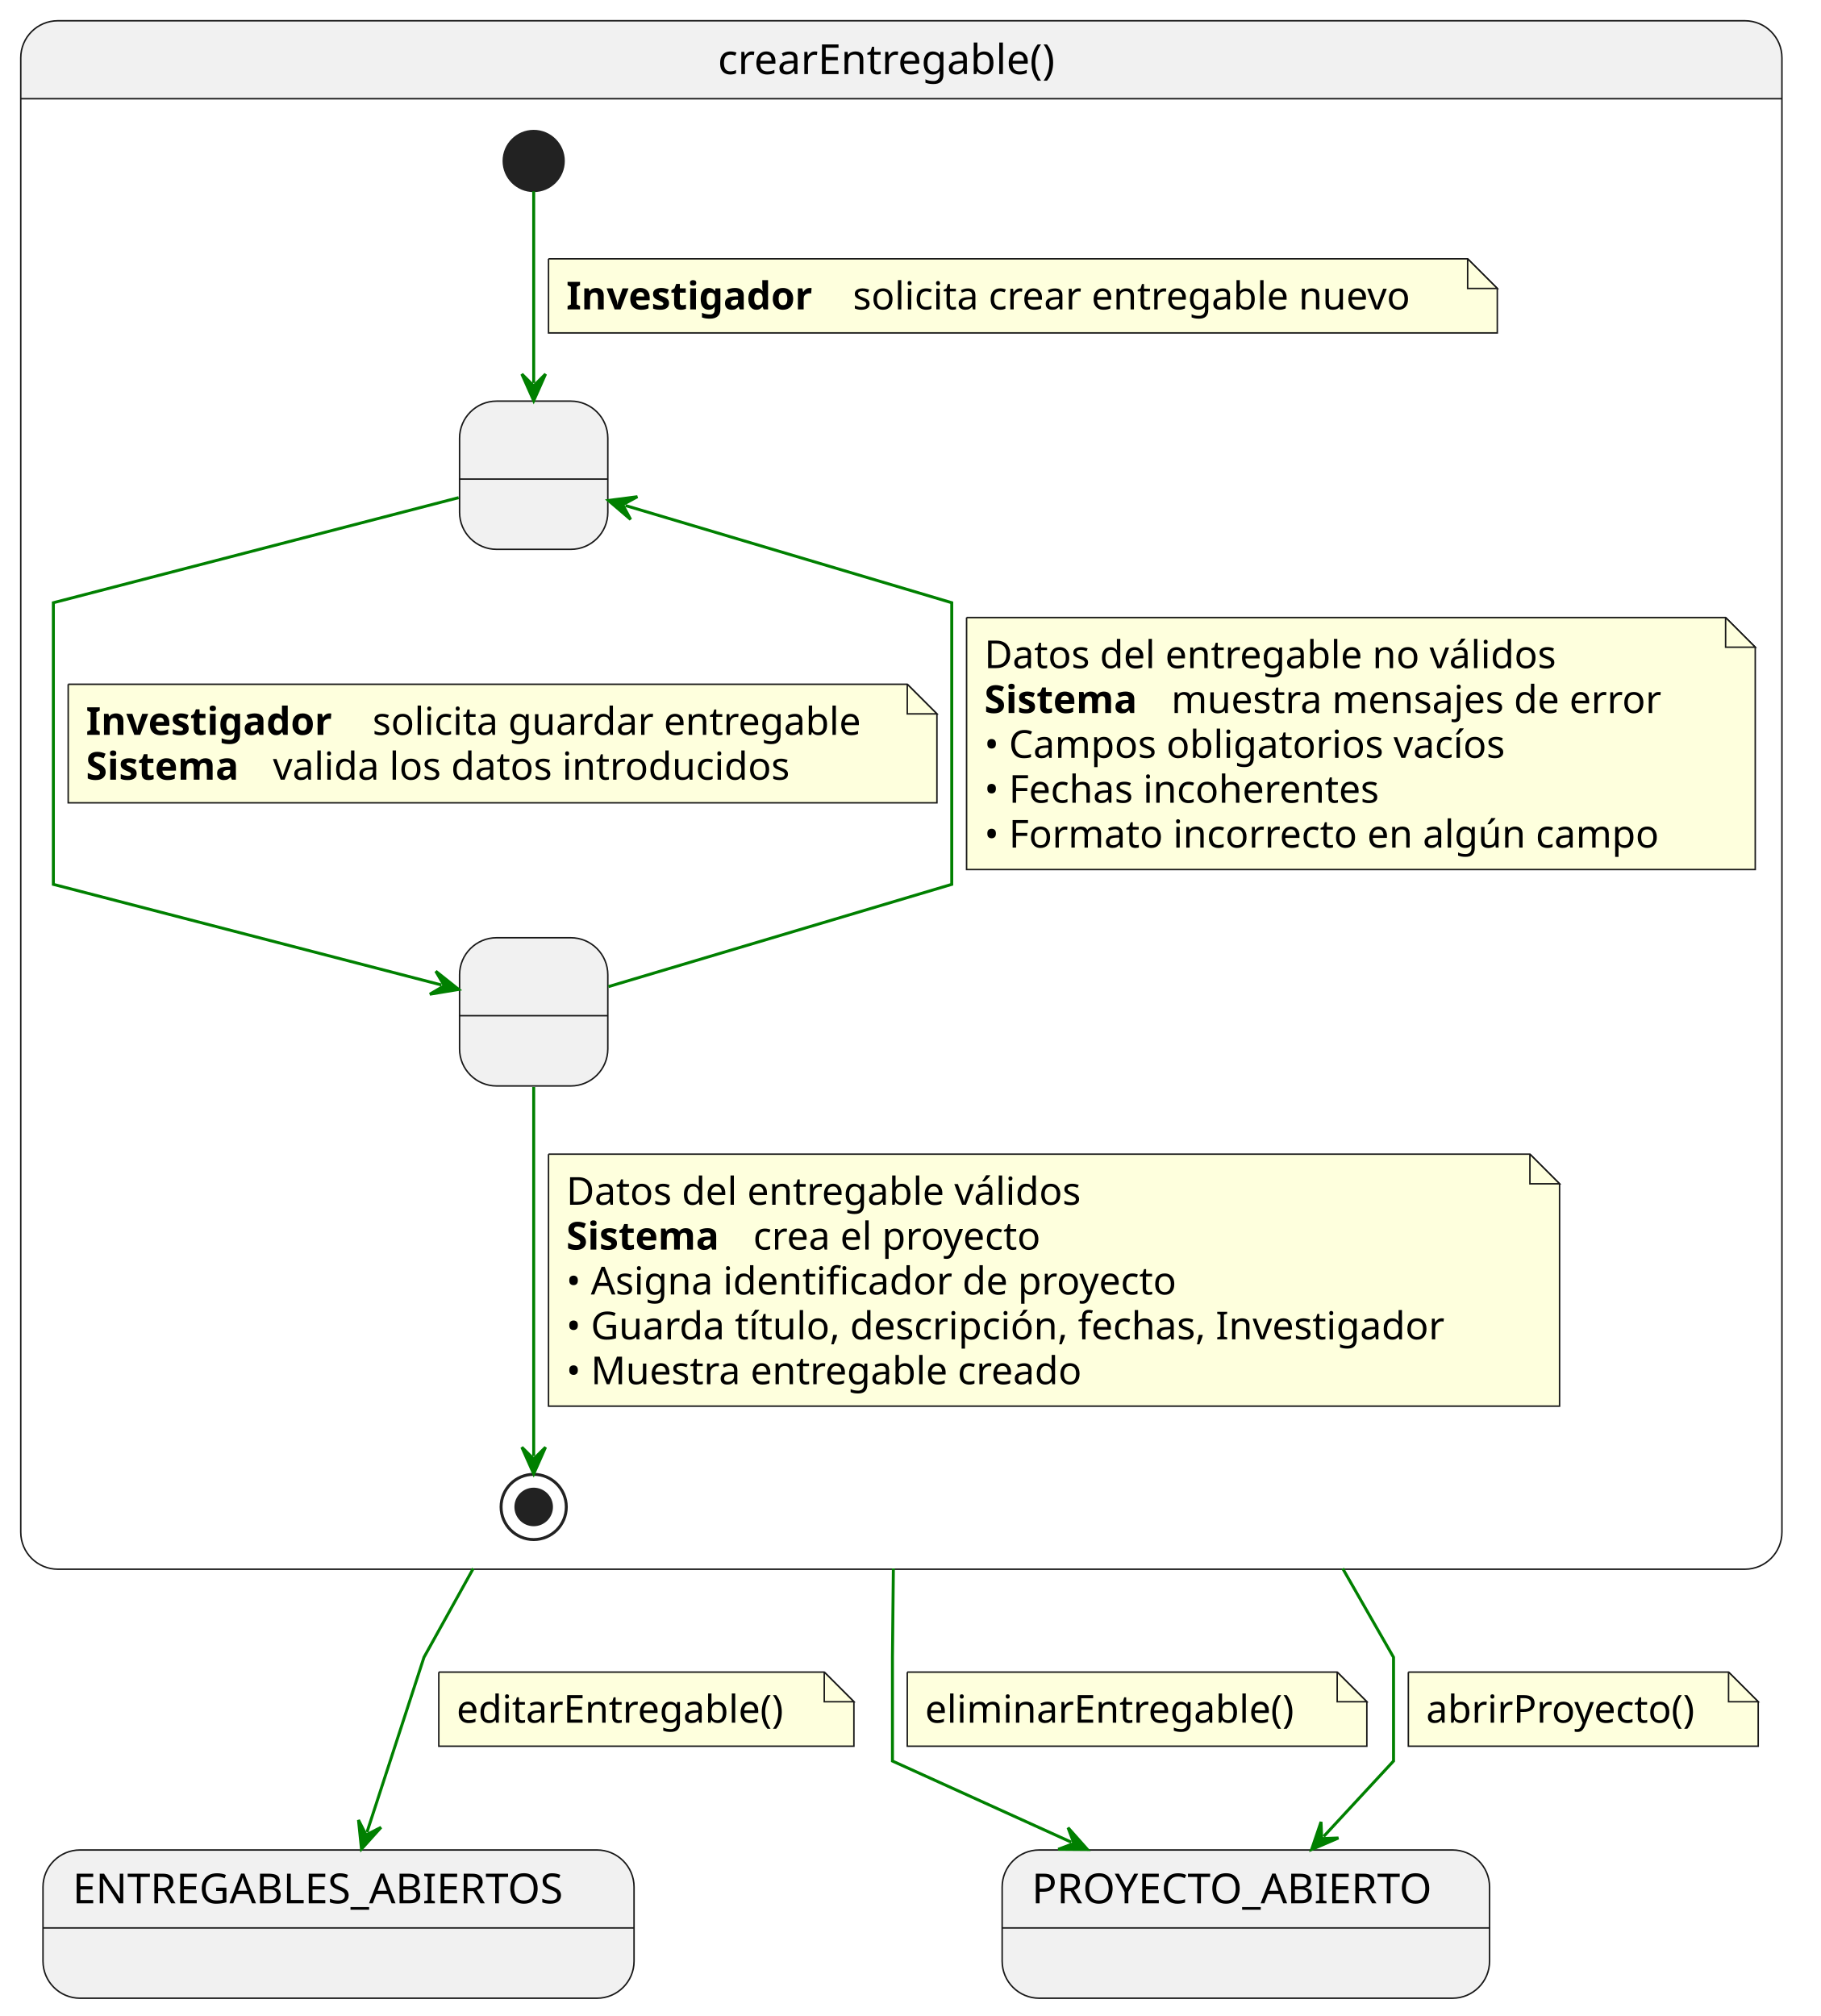
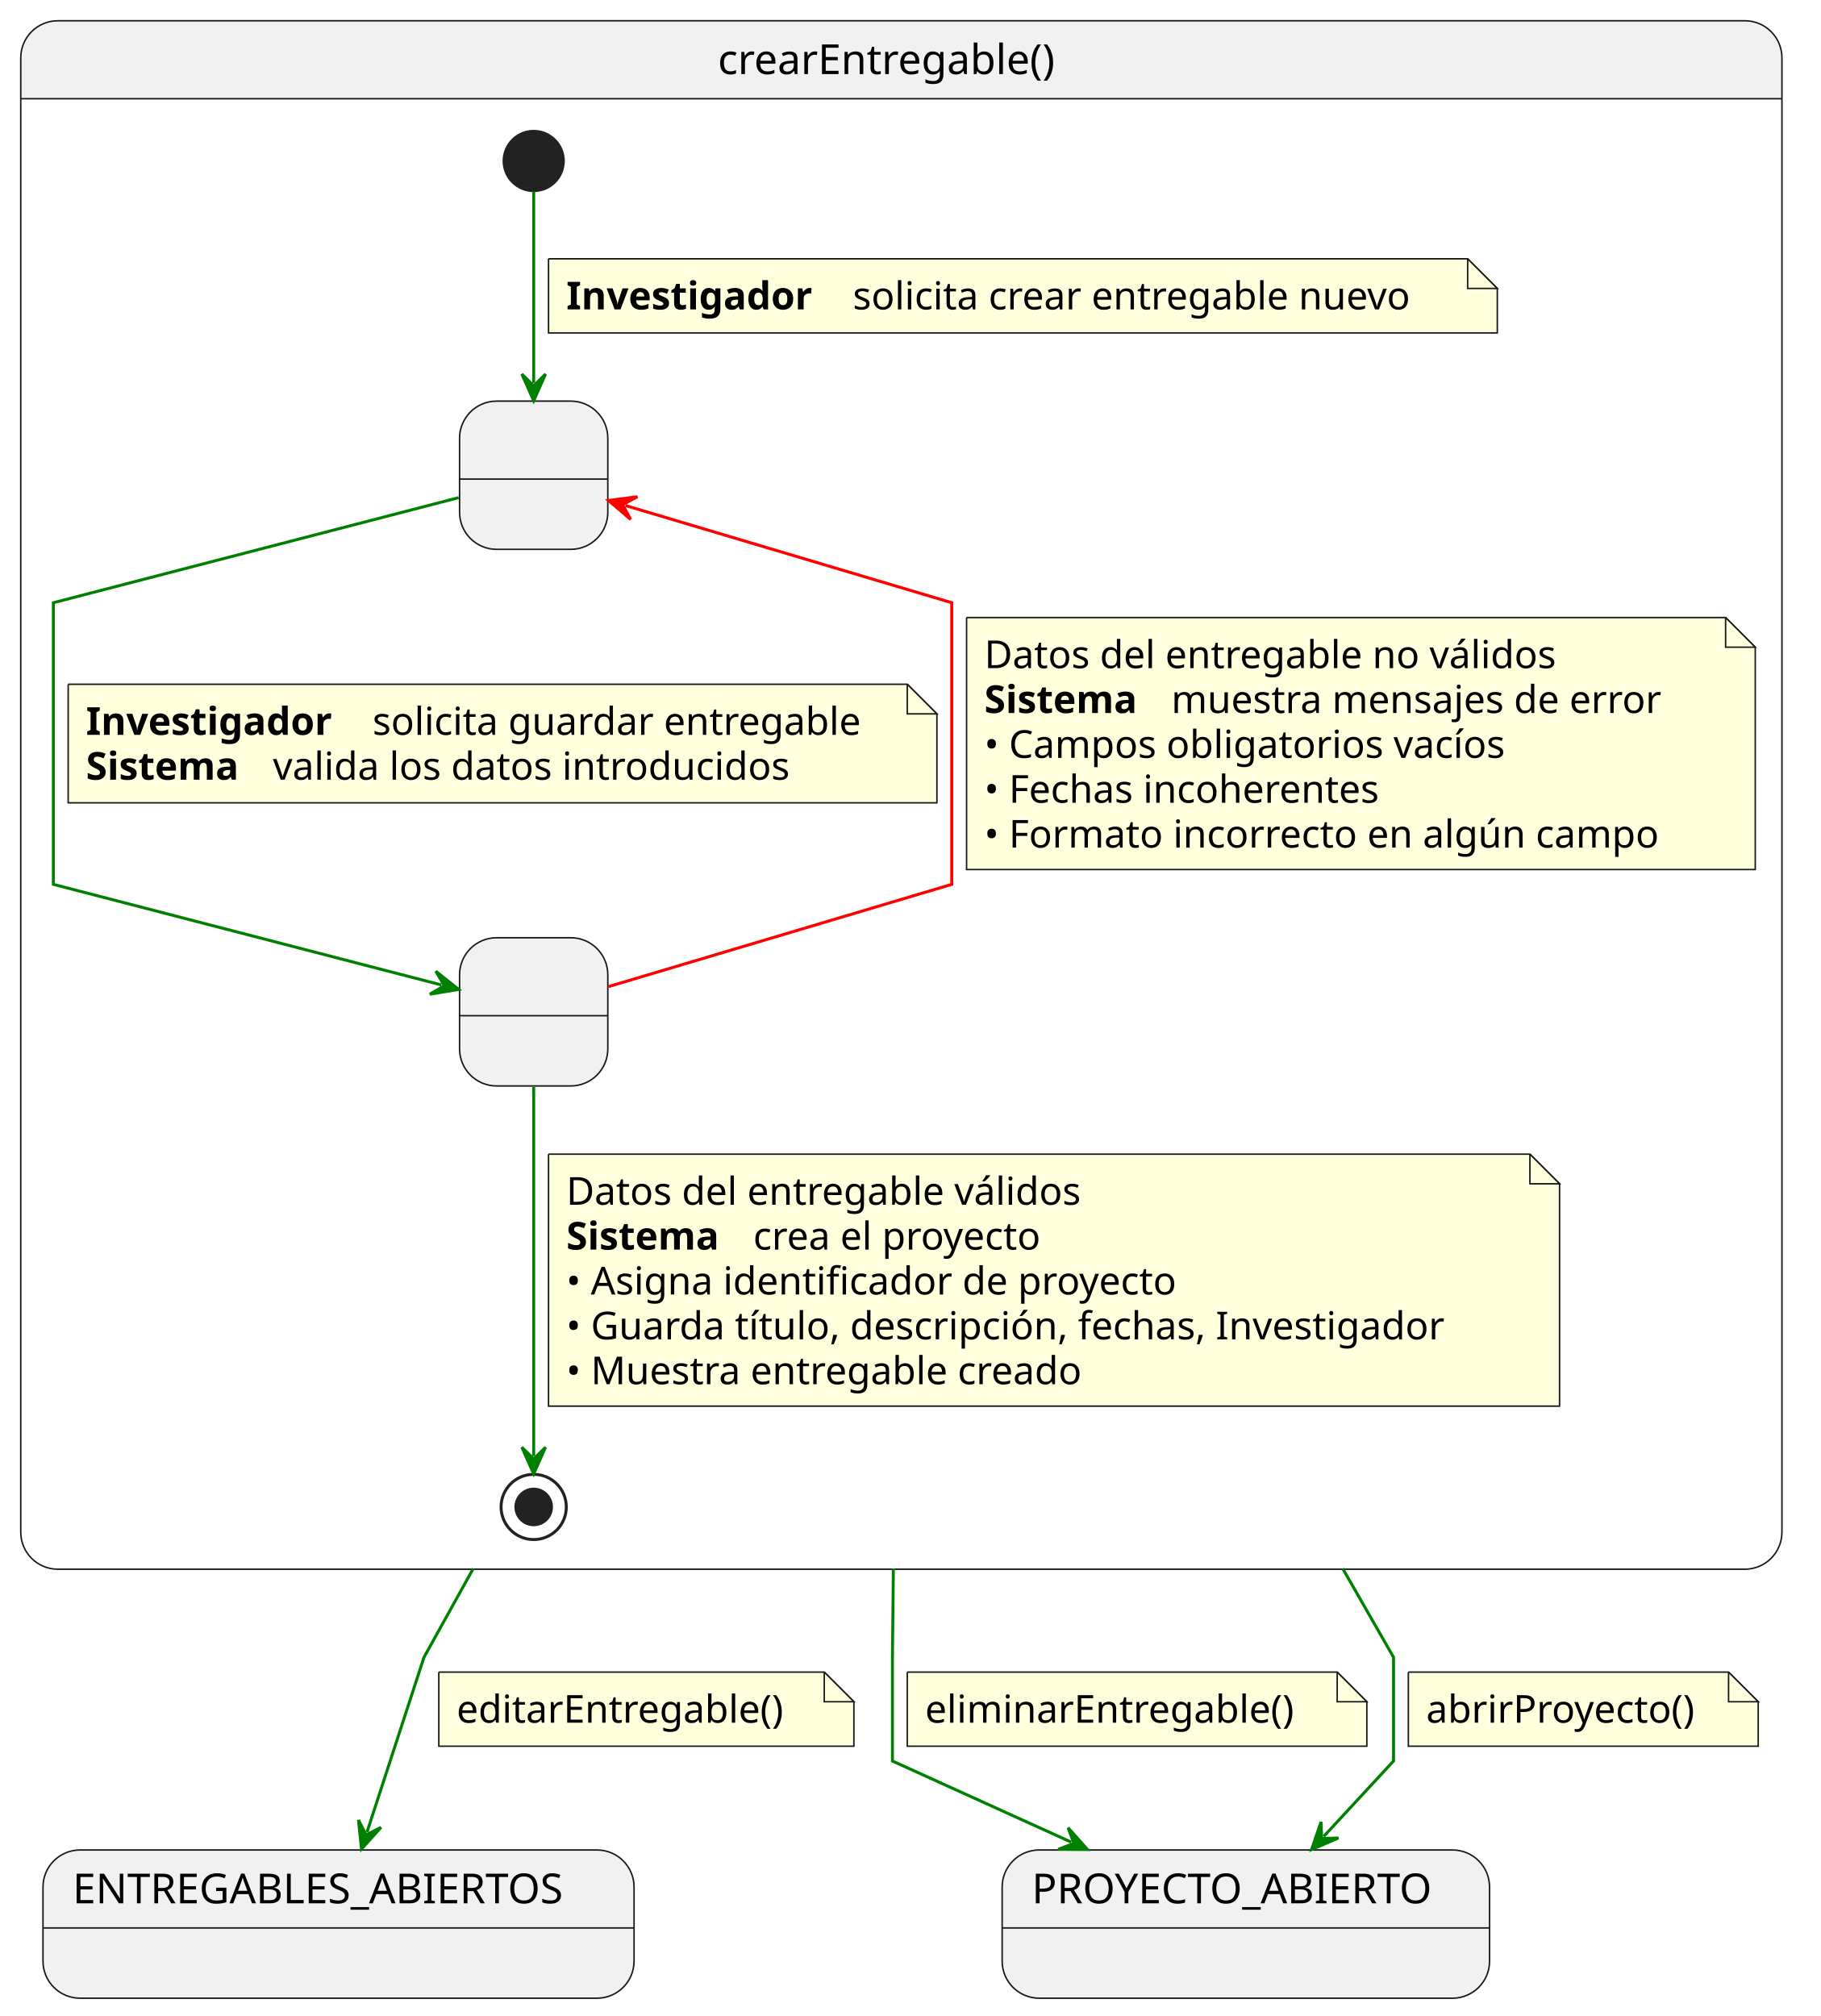
<svg xmlns="http://www.w3.org/2000/svg" contentStyleType="text/css" data-diagram-type="STATE" height="680px" preserveAspectRatio="none" style="width:614px;height:680px;background:#FFFFFF;" version="1.1" viewBox="0 0 614 680" width="614px" zoomAndPan="magnify">
  <defs />
  <g>
    <path d="M19.5,7 L588.5,7 A12.5,12.5 0 0 1 601,19.5 L601,33.297 L7,33.297 L7,19.5 A12.5,12.5 0 0 1 19.5,7" fill="#F1F1F1" />
    <rect fill="none" height="522.297" rx="12.5" ry="12.5" style="stroke:#181818;stroke-width:0.5;" width="594" x="7" y="7" />
    <line style="stroke:#181818;stroke-width:0.5;" x1="7" x2="601" y1="33.297" y2="33.297" />
    <text fill="#000000" font-family="sans-serif" font-size="14" lengthAdjust="spacing" textLength="123.758" x="242.121" y="24.995">crearEntregable()</text>
    <g id="crearEntregable.RellenandoEntregable">
      <rect fill="#F1F1F1" height="50" rx="12.5" ry="12.5" style="stroke:#181818;stroke-width:0.5;" width="50" x="155" y="135.297" />
      <line style="stroke:#181818;stroke-width:0.5;" x1="155" x2="205" y1="161.594" y2="161.594" />
      <text fill="#000000" font-family="sans-serif" font-size="14" lengthAdjust="spacing" textLength="4.45" x="177.775" y="153.292"> </text>
    </g>
    <g id="crearEntregable.ValidandoDatos">
      <rect fill="#F1F1F1" height="50" rx="12.5" ry="12.5" style="stroke:#181818;stroke-width:0.5;" width="50" x="155" y="316.297" />
      <line style="stroke:#181818;stroke-width:0.5;" x1="155" x2="205" y1="342.594" y2="342.594" />
      <text fill="#000000" font-family="sans-serif" font-size="14" lengthAdjust="spacing" textLength="4.45" x="177.775" y="334.292"> </text>
    </g>
    <ellipse cx="180" cy="54.297" fill="#222222" rx="10" ry="10" style="stroke:#222222;stroke-width:1;" />
    <ellipse cx="180" cy="508.297" fill="none" rx="11" ry="11" style="stroke:#222222;stroke-width:1;" />
    <ellipse cx="180" cy="508.297" fill="#222222" rx="6" ry="6" style="stroke:#222222;stroke-width:1;" />
    <g class="link" data-entity-1=".start.crearEntregable" data-entity-2="RellenandoEntregable" data-source-line="8" data-uid="lnk3" id="link_.start.crearEntregable_RellenandoEntregable">
      <path d="M180,64.527 C180,80.237 180,106.657 180,129.167" fill="none" id="*start*crearEntregable-to-RellenandoEntregable" style="stroke:#008000;stroke-width:1;" />
      <polygon fill="#008000" points="180,135.167,184,126.167,180,130.167,176,126.167,180,135.167" style="stroke:#008000;stroke-width:1;" />
      <path d="M185,87.297 L185,112.297 L505,112.297 L505,97.297 L495,87.297 L185,87.297" fill="#FEFFDD" style="stroke:#181818;stroke-width:0.5;" />
      <path d="M495,87.297 L495,97.297 L505,97.297 L495,87.297" fill="#FEFFDD" style="stroke:#181818;stroke-width:0.5;" />
      <text fill="#000000" font-family="sans-serif" font-size="13" font-weight="bold" lengthAdjust="spacing" textLength="92.517" x="191" y="104.364">Investigador</text>
      <text fill="#000000" font-family="sans-serif" font-size="13" lengthAdjust="spacing" textLength="202.852" x="287.649" y="104.364">solicita crear entregable nuevo</text>
    </g>
    <g class="link" data-entity-1="RellenandoEntregable" data-entity-2="ValidandoDatos" data-source-line="13" data-uid="lnk4" id="link_RellenandoEntregable_ValidandoDatos">
      <path d="M154.69,167.857 C109.12,179.677 18,203.297 18,203.297 C18,203.297 18,298.297 18,298.297 C18,298.297 103.312,320.41 148.882,332.23" fill="none" id="RellenandoEntregable-to-ValidandoDatos" style="stroke:#008000;stroke-width:1;" />
      <polygon fill="#008000" points="154.69,333.737,146.983,327.605,149.85,332.481,144.974,335.349,154.69,333.737" style="stroke:#008000;stroke-width:1;" />
      <path d="M23,230.797 L23,270.797 L316,270.797 L316,240.797 L306,230.797 L23,230.797" fill="#FEFFDD" style="stroke:#181818;stroke-width:0.5;" />
      <path d="M306,230.797 L306,240.797 L316,240.797 L306,230.797" fill="#FEFFDD" style="stroke:#181818;stroke-width:0.5;" />
      <text fill="#000000" font-family="sans-serif" font-size="13" font-weight="bold" lengthAdjust="spacing" textLength="92.517" x="29" y="247.864">Investigador</text>
      <text fill="#000000" font-family="sans-serif" font-size="13" lengthAdjust="spacing" textLength="176.16" x="125.649" y="247.864">solicita guardar entregable</text>
      <text fill="#000000" font-family="sans-serif" font-size="13" font-weight="bold" lengthAdjust="spacing" textLength="58.906" x="29" y="262.997">Sistema</text>
      <text fill="#000000" font-family="sans-serif" font-size="13" lengthAdjust="spacing" textLength="186.355" x="92.039" y="262.997">valida los datos introducidos</text>
    </g>
    <g class="link" data-entity-1="ValidandoDatos" data-entity-2="RellenandoEntregable" data-source-line="19" data-uid="lnk5" id="link_ValidandoDatos_RellenandoEntregable">
-       <path d="M205.21,332.787 C245.76,320.707 321,298.297 321,298.297 C321,298.297 321,203.297 321,203.297 C321,203.297 251.51,182.6 210.96,170.52" fill="none" id="ValidandoDatos-to-RellenandoEntregable" style="stroke:#008000;stroke-width:1;" />
-       <polygon fill="#008000" points="205.21,168.807,212.693,175.21,210.002,170.234,214.977,167.543,205.21,168.807" style="stroke:#008000;stroke-width:1;" />
+       <path d="M205.21,332.787 C245.76,320.707 321,298.297 321,298.297 C321,298.297 321,203.297 321,203.297 C321,203.297 251.51,182.6 210.96,170.52" fill="none" id="ValidandoDatos-to-RellenandoEntregable" style="stroke:#FF0000;stroke-width:1;" />
+       <polygon fill="#FF0000" points="205.21,168.807,212.693,175.21,210.002,170.234,214.977,167.543,205.21,168.807" style="stroke:#FF0000;stroke-width:1;" />
      <path d="M326,208.297 L326,293.297 L592,293.297 L592,218.297 L582,208.297 L326,208.297" fill="#FEFFDD" style="stroke:#181818;stroke-width:0.5;" />
      <path d="M582,208.297 L582,218.297 L592,218.297 L582,208.297" fill="#FEFFDD" style="stroke:#181818;stroke-width:0.5;" />
      <text fill="#000000" font-family="sans-serif" font-size="13" lengthAdjust="spacing" textLength="207.003" x="332" y="225.364">Datos del entregable no válidos</text>
      <text fill="#000000" font-family="sans-serif" font-size="13" font-weight="bold" lengthAdjust="spacing" textLength="58.906" x="332" y="240.497">Sistema</text>
      <text fill="#000000" font-family="sans-serif" font-size="13" lengthAdjust="spacing" textLength="176.738" x="395.039" y="240.497">muestra mensajes de error</text>
      <text fill="#000000" font-family="sans-serif" font-size="13" lengthAdjust="spacing" textLength="190.277" x="332" y="255.629">• Campos obligatorios vacíos</text>
      <text fill="#000000" font-family="sans-serif" font-size="13" lengthAdjust="spacing" textLength="146.174" x="332" y="270.762">• Fechas incoherentes</text>
      <text fill="#000000" font-family="sans-serif" font-size="13" lengthAdjust="spacing" textLength="245.153" x="332" y="285.895">• Formato incorrecto en algún campo</text>
    </g>
    <g class="link" data-entity-1="ValidandoDatos" data-entity-2=".end.crearEntregable" data-source-line="28" data-uid="lnk7" id="link_ValidandoDatos_.end.crearEntregable">
      <path d="M180,366.647 C180,403.397 180,465.477 180,491.147" fill="none" id="ValidandoDatos-to-*end*crearEntregable" style="stroke:#008000;stroke-width:1;" />
      <polygon fill="#008000" points="180,497.147,184,488.147,180,492.147,176,488.147,180,497.147" style="stroke:#008000;stroke-width:1;" />
      <path d="M185,389.297 L185,474.297 L526,474.297 L526,399.297 L516,389.297 L185,389.297" fill="#FEFFDD" style="stroke:#181818;stroke-width:0.5;" />
      <path d="M516,389.297 L516,399.297 L526,399.297 L516,389.297" fill="#FEFFDD" style="stroke:#181818;stroke-width:0.5;" />
      <text fill="#000000" font-family="sans-serif" font-size="13" lengthAdjust="spacing" textLength="186.678" x="191" y="406.364">Datos del entregable válidos</text>
      <text fill="#000000" font-family="sans-serif" font-size="13" font-weight="bold" lengthAdjust="spacing" textLength="58.906" x="191" y="421.497">Sistema</text>
      <text fill="#000000" font-family="sans-serif" font-size="13" lengthAdjust="spacing" textLength="105.771" x="254.039" y="421.497">crea el proyecto</text>
      <text fill="#000000" font-family="sans-serif" font-size="13" lengthAdjust="spacing" textLength="223.285" x="191" y="436.629">• Asigna identificador de proyecto</text>
      <text fill="#000000" font-family="sans-serif" font-size="13" lengthAdjust="spacing" textLength="320.227" x="191" y="451.762">• Guarda título, descripción, fechas, Investigador</text>
      <text fill="#000000" font-family="sans-serif" font-size="13" lengthAdjust="spacing" textLength="188.119" x="191" y="466.895">• Muestra entregable creado</text>
    </g>
    <g id="ENTREGABLES_ABIERTOS">
      <rect fill="#F1F1F1" height="50" rx="12.5" ry="12.5" style="stroke:#181818;stroke-width:0.5;" width="199.348" x="14.5" y="624" />
      <line style="stroke:#181818;stroke-width:0.5;" x1="14.5" x2="213.848" y1="650.297" y2="650.297" />
      <text fill="#000000" font-family="sans-serif" font-size="14" lengthAdjust="spacing" textLength="179.348" x="24.5" y="641.995">ENTREGABLES_ABIERTOS</text>
    </g>
    <g id="PROYECTO_ABIERTO">
      <rect fill="#F1F1F1" height="50" rx="12.5" ry="12.5" style="stroke:#181818;stroke-width:0.5;" width="164.389" x="338" y="624" />
      <line style="stroke:#181818;stroke-width:0.5;" x1="338" x2="502.389" y1="650.297" y2="650.297" />
      <text fill="#000000" font-family="sans-serif" font-size="14" lengthAdjust="spacing" textLength="144.389" x="348" y="641.995">PROYECTO_ABIERTO</text>
    </g>
    <g class="link" data-entity-1="crearEntregable" data-entity-2="ENTREGABLES_ABIERTOS" data-source-line="38" data-uid="lnk9" id="link_crearEntregable_ENTREGABLES_ABIERTOS">
      <path d="M159.62,529.06 C149.39,547.49 143,559 143,559 C143,559 132.37,591.625 123.78,617.976" fill="none" id="crearEntregable-to-ENTREGABLES_ABIERTOS" style="stroke:#008000;stroke-width:1;" />
      <polygon fill="#008000" points="121.92,623.68,128.512,616.363,123.47,618.926,120.906,613.883,121.92,623.68" style="stroke:#008000;stroke-width:1;" />
      <path d="M148,564 L148,589 L288,589 L288,574 L278,564 L148,564" fill="#FEFFDD" style="stroke:#181818;stroke-width:0.5;" />
      <path d="M278,564 L278,574 L288,574 L278,564" fill="#FEFFDD" style="stroke:#181818;stroke-width:0.5;" />
      <text fill="#000000" font-family="sans-serif" font-size="13" lengthAdjust="spacing" textLength="119.387" x="154" y="581.067">editarEntregable()</text>
    </g>
    <g class="link" data-entity-1="crearEntregable" data-entity-2="PROYECTO_ABIERTO" data-source-line="43" data-uid="lnk11" id="link_crearEntregable_PROYECTO_ABIERTO">
      <path d="M301.31,529.06 C301.12,547.49 301,559 301,559 C301,559 301,594 301,594 C301,594 329.616,606.992 361.306,621.362" fill="none" id="crearEntregable-to-PROYECTO_ABIERTO" style="stroke:#008000;stroke-width:1;" />
      <polygon fill="#008000" points="366.77,623.84,360.225,616.48,362.216,621.775,356.921,623.766,366.77,623.84" style="stroke:#008000;stroke-width:1;" />
      <path d="M306,564 L306,589 L461,589 L461,574 L451,564 L306,564" fill="#FEFFDD" style="stroke:#181818;stroke-width:0.5;" />
      <path d="M451,564 L451,574 L461,574 L451,564" fill="#FEFFDD" style="stroke:#181818;stroke-width:0.5;" />
      <text fill="#000000" font-family="sans-serif" font-size="13" lengthAdjust="spacing" textLength="134.164" x="312" y="581.067">eliminarEntregable()</text>
    </g>
    <g class="link" data-entity-1="crearEntregable" data-entity-2="PROYECTO_ABIERTO" data-source-line="48" data-uid="lnk12" id="link_crearEntregable_PROYECTO_ABIERTO">
      <path d="M452.86,529.06 C463.41,547.49 470,559 470,559 C470,559 470,594 470,594 C470,594 459.757,605.068 446.447,619.438" fill="none" id="crearEntregable-to-PROYECTO_ABIERTO-1" style="stroke:#008000;stroke-width:1;" />
      <polygon fill="#008000" points="442.37,623.84,451.42,619.955,445.768,620.172,445.551,614.519,442.37,623.84" style="stroke:#008000;stroke-width:1;" />
      <path d="M475,564 L475,589 L593,589 L593,574 L583,564 L475,564" fill="#FEFFDD" style="stroke:#181818;stroke-width:0.5;" />
      <path d="M583,564 L583,574 L593,574 L583,564" fill="#FEFFDD" style="stroke:#181818;stroke-width:0.5;" />
      <text fill="#000000" font-family="sans-serif" font-size="13" lengthAdjust="spacing" textLength="97.69" x="481" y="581.067">abrirProyecto()</text>
    </g>
  </g>
</svg>
